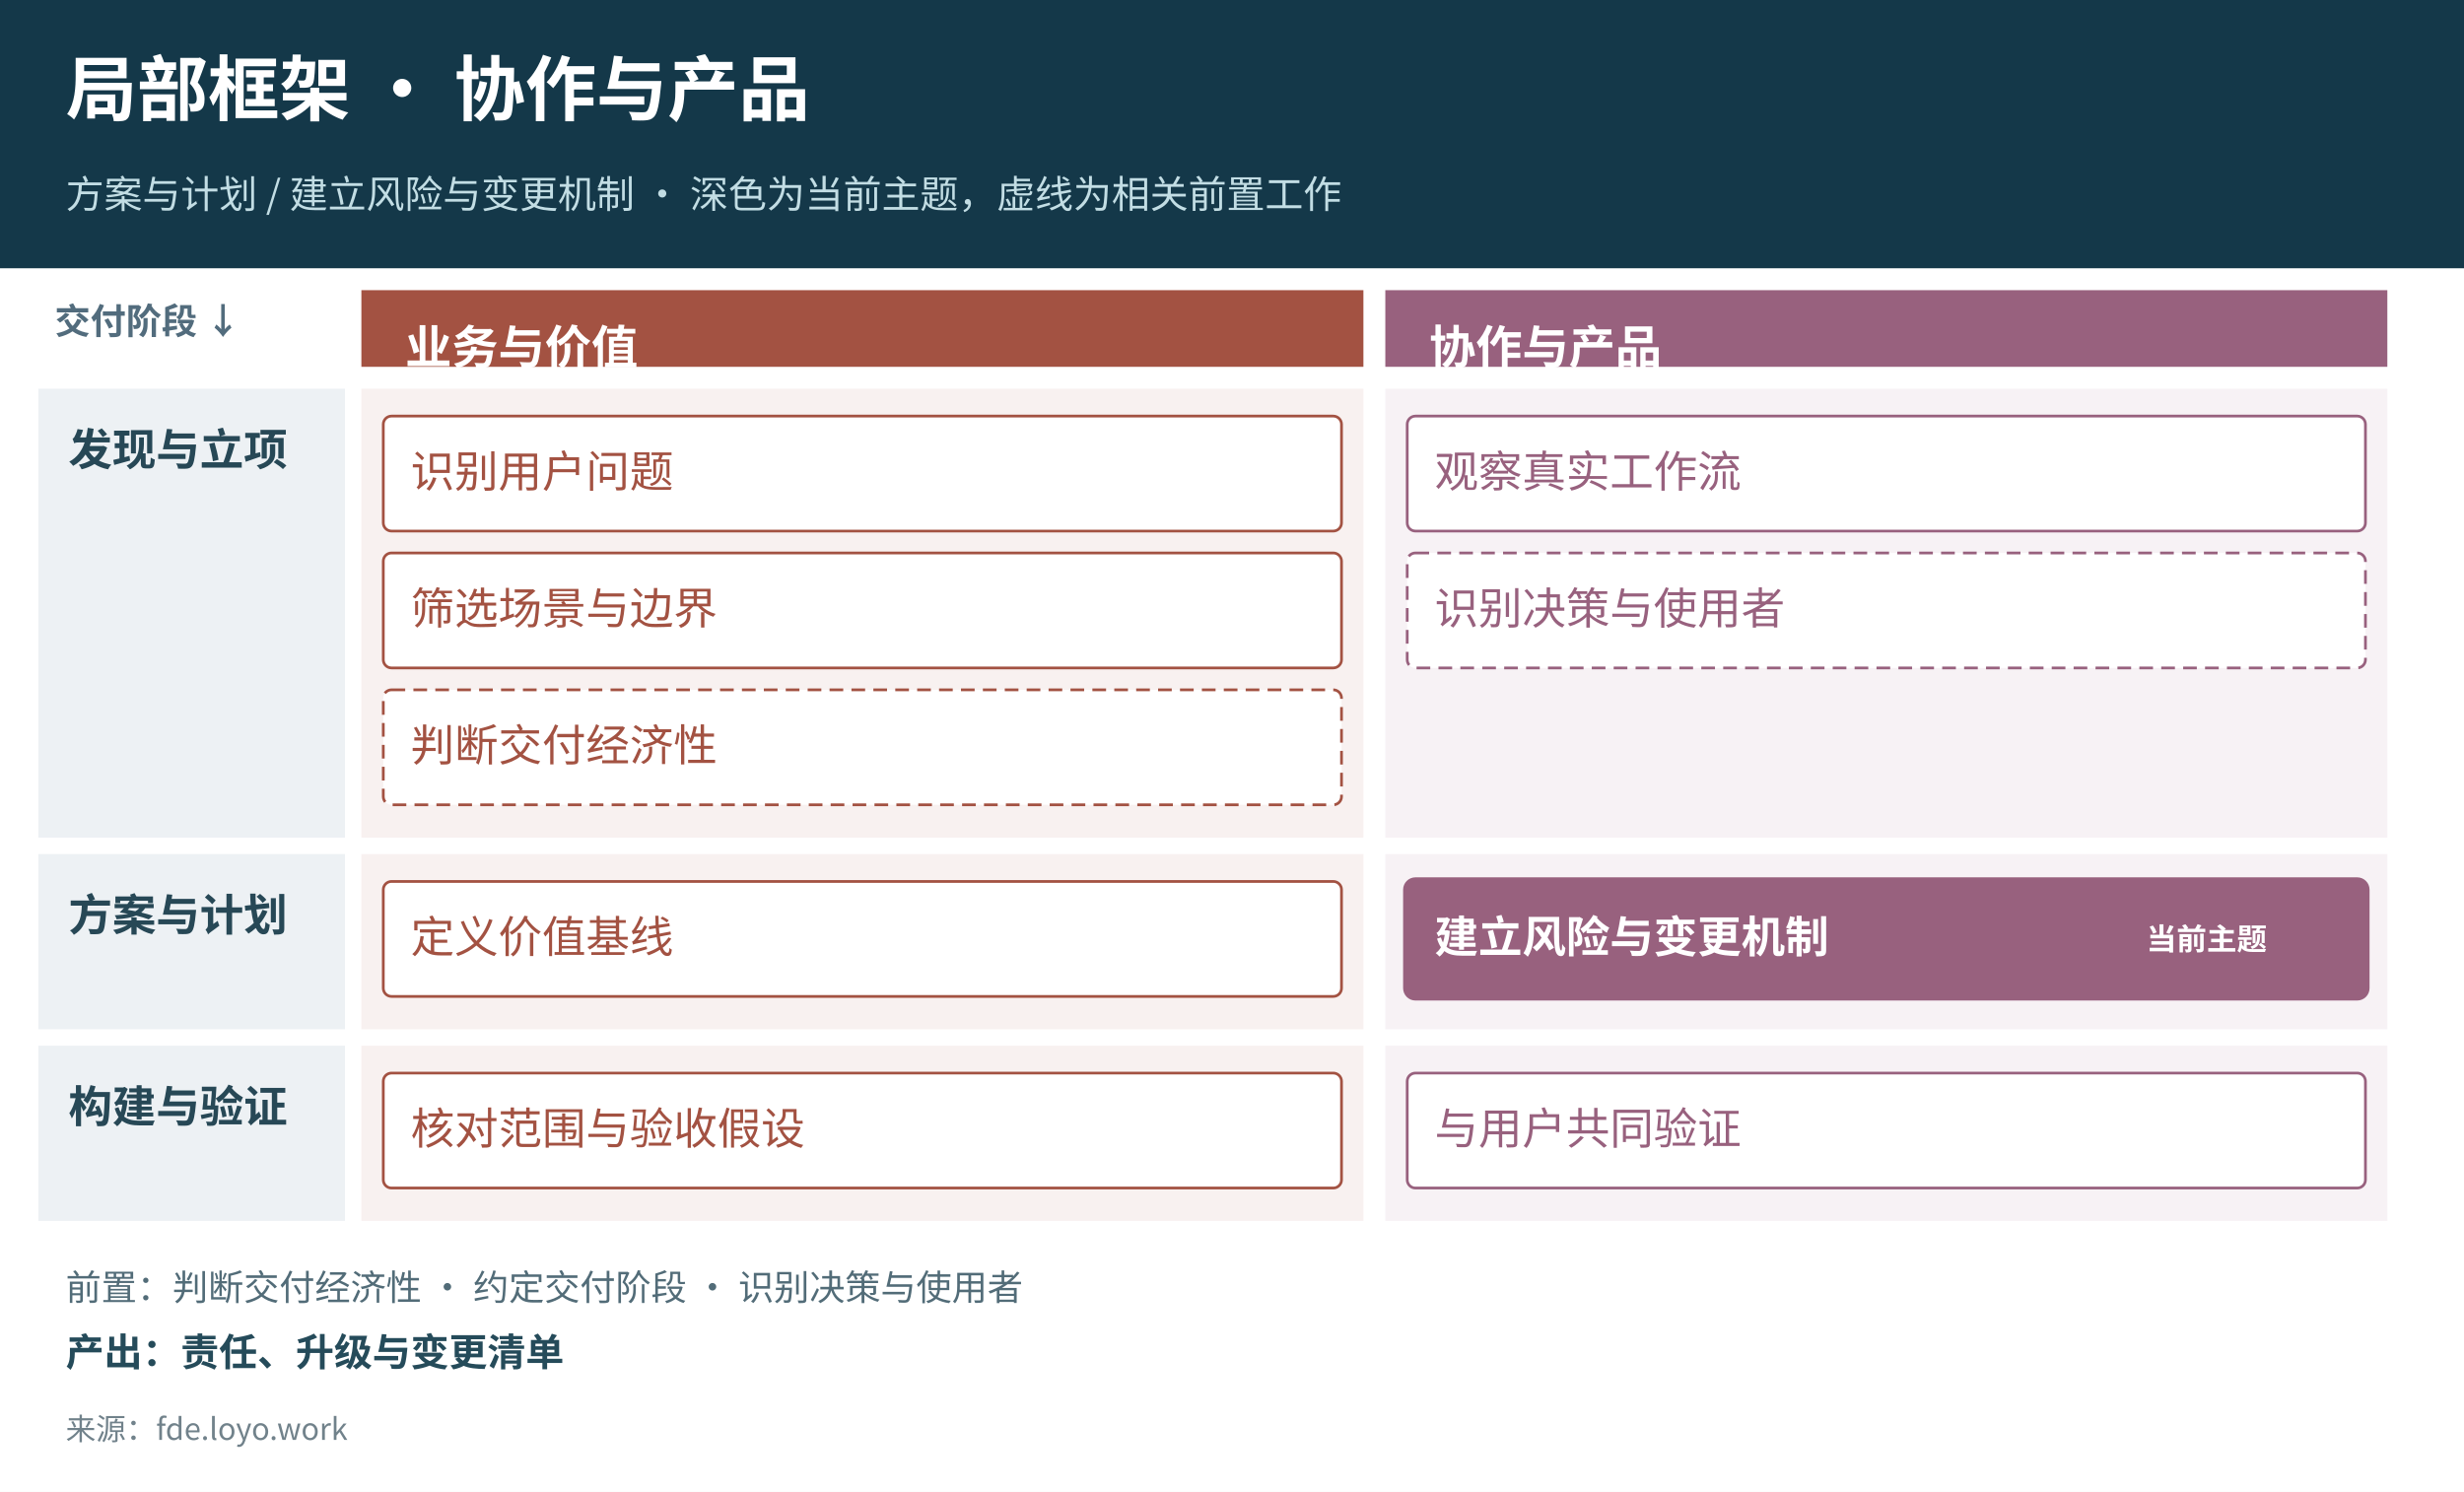
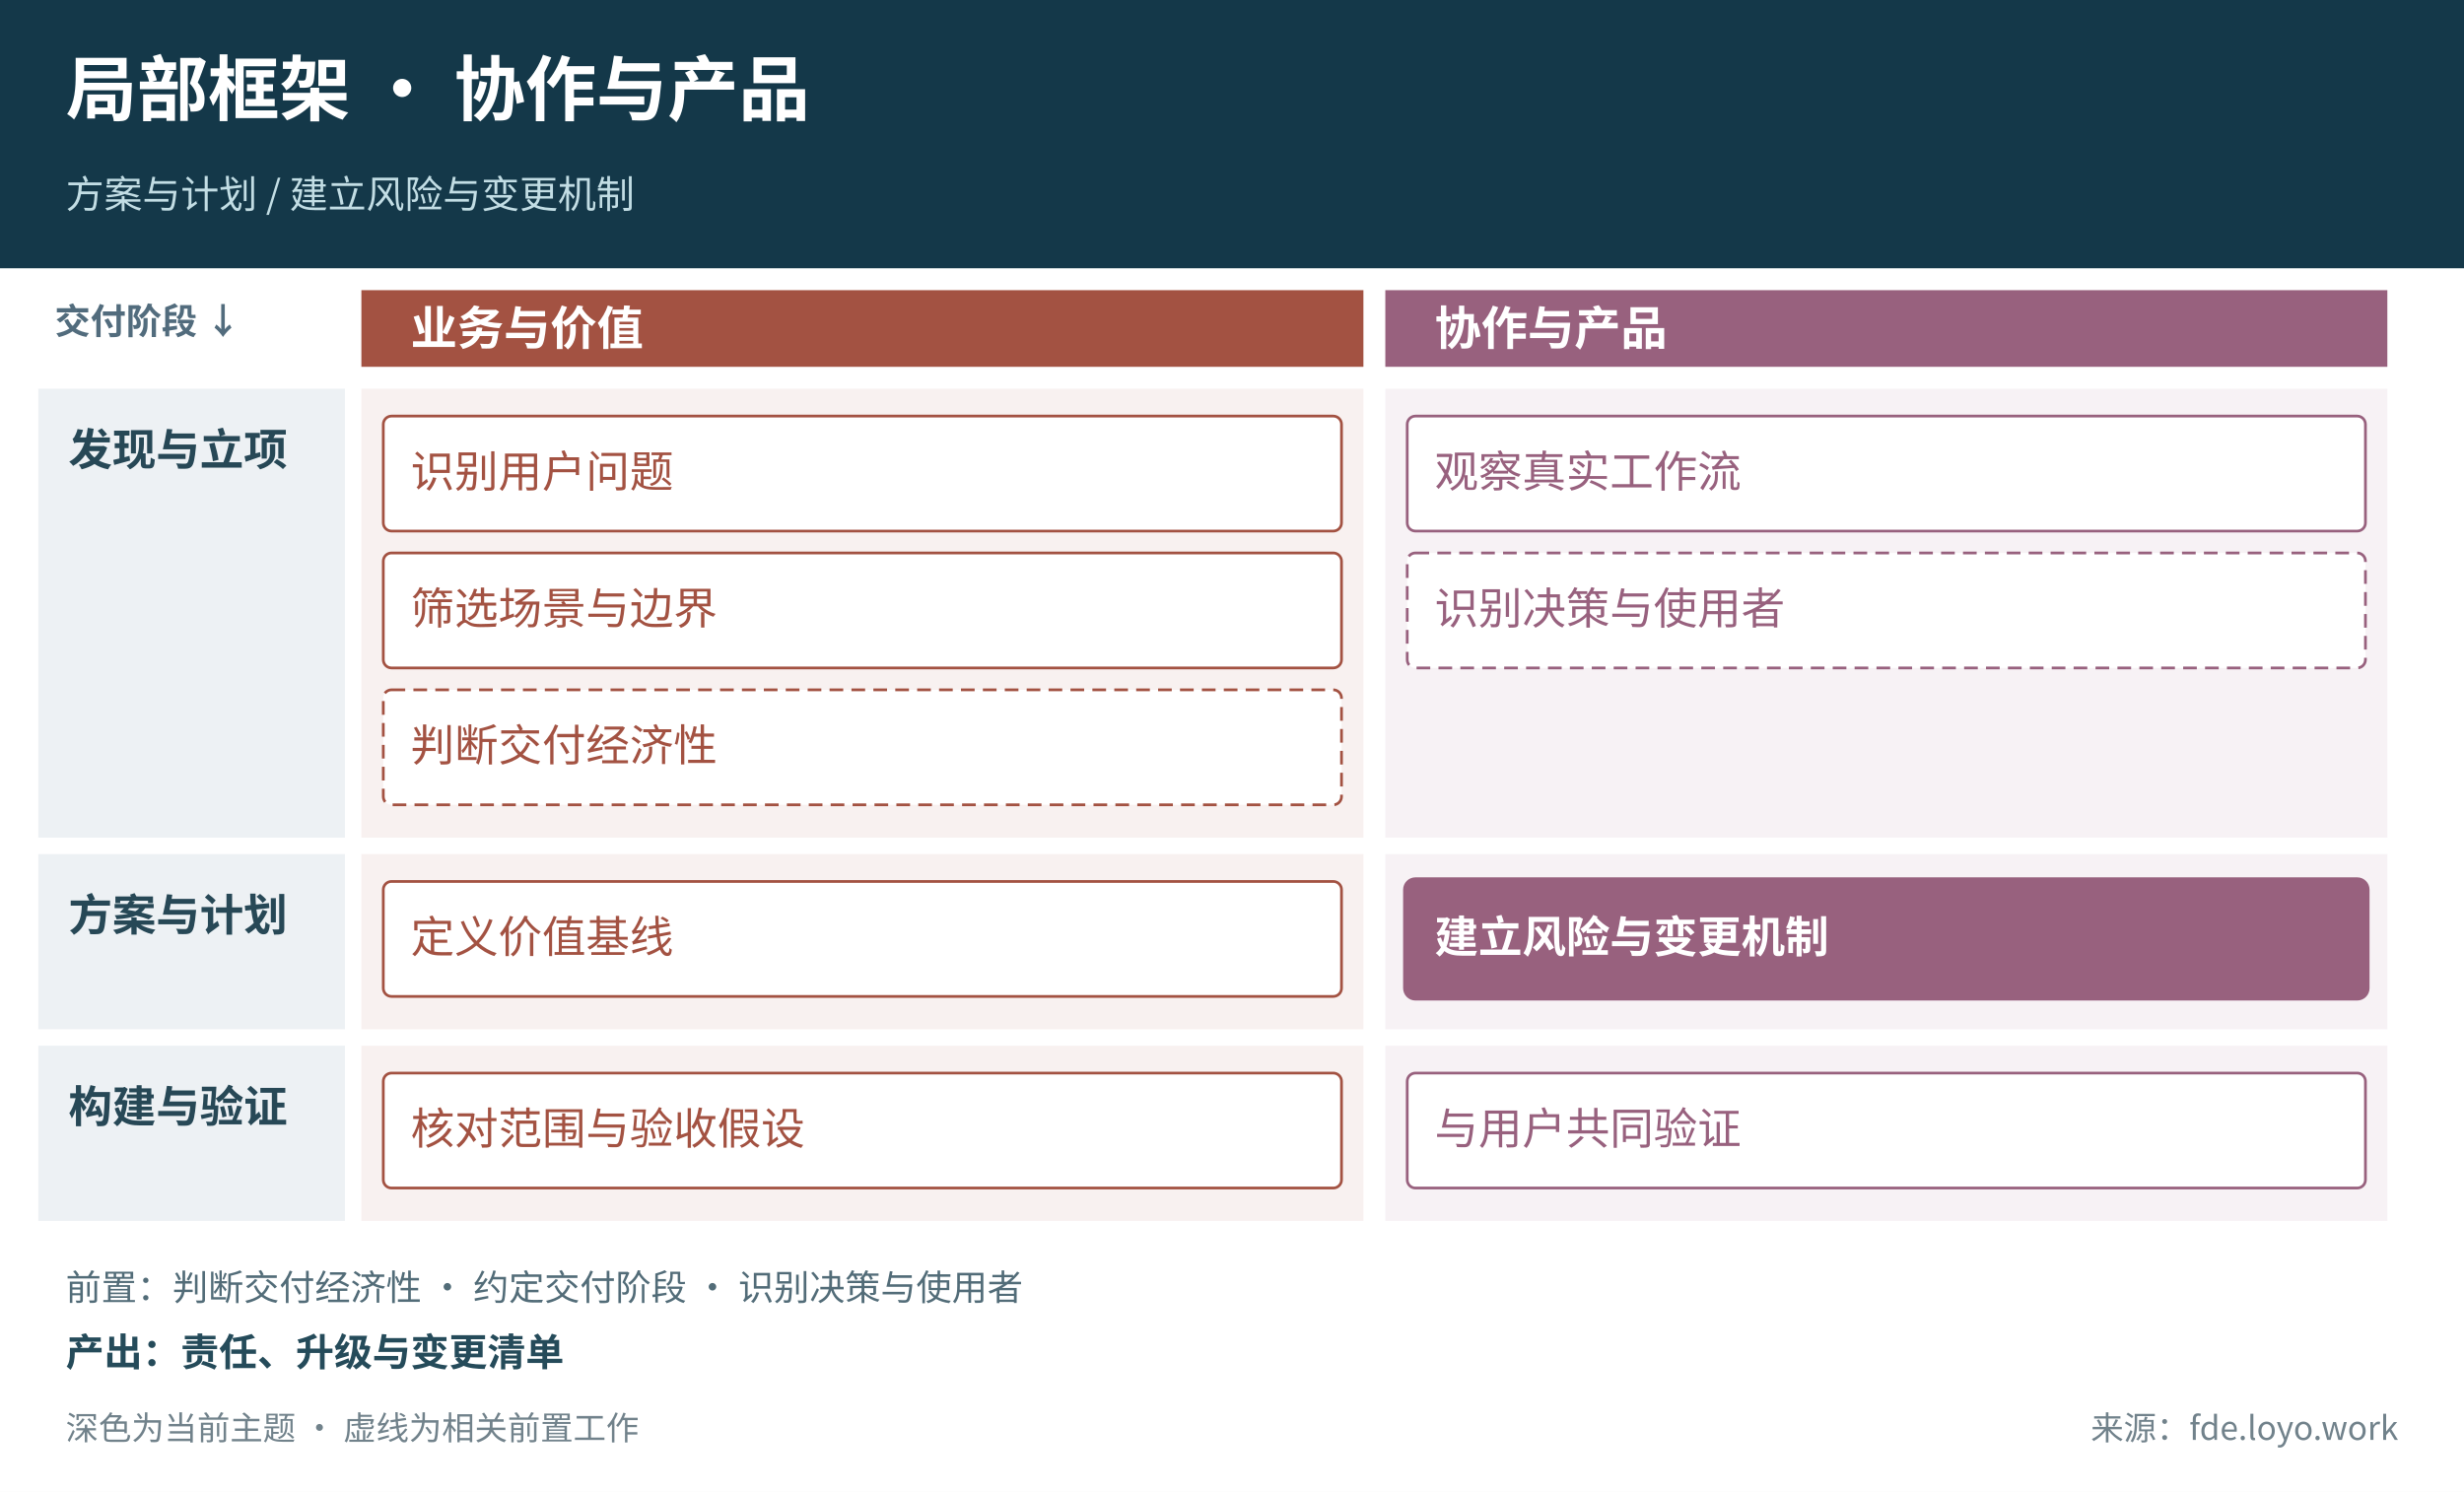
<svg xmlns="http://www.w3.org/2000/svg" viewBox="0 0 900 545" role="img" aria-labelledby="title desc">
  <rect width="900" height="545" fill="#fff" />
  <g font-family="PingFang SC,Microsoft YaHei,Noto Sans CJK SC,sans-serif">
    <rect width="900" height="98" fill="#143849" />
-     <text x="24" y="42" font-size="26" fill="#fff" font-weight="700">局部框架 · 协作与产品</text>
-     <text x="24" y="76" font-size="14" fill="#c2dde4" font-weight="400">方案与计划 / 建立风险与变更机制 · 深色为当前主题，虚线为相关前置工作</text>
-     <text x="20" y="122" font-size="13" fill="#526c7d" font-weight="600">交付阶段 ↓</text>
+     <text text-anchor="start" x="24" y="42" font-size="26" fill="#fff" font-weight="700">局部框架 · 协作与产品</text>
+     <text text-anchor="start" x="24" y="76" font-size="14" fill="#c2dde4" font-weight="400">方案与计划 / 建立风险与变更机制</text>
+     <text text-anchor="start" x="20" y="122" font-size="13" fill="#526c7d" font-weight="600">交付阶段 ↓</text>
    <rect x="132" y="106" width="366" height="28" fill="#a35242" />
-     <text x="148" y="133" font-size="17" fill="white" font-weight="650">业务与价值</text>
+     <text text-anchor="start" x="150" y="126" font-size="17" fill="white" font-weight="650">业务与价值</text>
    <rect x="506" y="106" width="366" height="28" fill="#98617e" />
-     <text x="522" y="133" font-size="17" fill="white" font-weight="650">协作与产品</text>
+     <text text-anchor="start" x="524" y="126" font-size="17" fill="white" font-weight="650">协作与产品</text>
    <rect x="14" y="142" width="112" height="164" fill="#edf1f4" />
-     <text x="25" y="170" font-size="16" fill="#274856" font-weight="650">发现与立项</text>
+     <text text-anchor="start" x="25" y="170" font-size="16" fill="#274856" font-weight="650">发现与立项</text>
    <rect x="132" y="142" width="366" height="164" fill="#f8f1f0" />
    <a href="/docs/business-discovery/#context-problem" aria-label="识别用户问题">
      <g data-process="problem" data-current="false">
        <rect x="140" y="152" width="350" height="42" rx="3" fill="#fff" stroke="#a35242" stroke-width="1" />
-         <text x="150" y="178" font-size="16" fill="#a35242" font-weight="500">识别用户问题</text>
+         <text text-anchor="start" x="150" y="178" font-size="16" fill="#a35242" font-weight="500">识别用户问题</text>
      </g>
    </a>
    <a href="/docs/use-case-prioritization/#context-scope" aria-label="筛选场景与边界">
      <g data-process="scope" data-current="false">
        <rect x="140" y="202" width="350" height="42" rx="3" fill="#fff" stroke="#a35242" stroke-width="1" />
-         <text x="150" y="228" font-size="16" fill="#a35242" font-weight="500">筛选场景与边界</text>
+         <text text-anchor="start" x="150" y="228" font-size="16" fill="#a35242" font-weight="500">筛选场景与边界</text>
      </g>
    </a>
    <a href="/docs/commercial-scoping/#context-economics" aria-label="判断交付经济性">
      <g data-process="economics" data-current="false">
        <rect x="140" y="252" width="350" height="42" rx="3" fill="#fff" stroke="#a35242" stroke-width="1" stroke-dasharray="5 3" />
-         <text x="150" y="278" font-size="16" fill="#a35242" font-weight="500">判断交付经济性</text>
+         <text text-anchor="start" x="150" y="278" font-size="16" fill="#a35242" font-weight="500">判断交付经济性</text>
      </g>
    </a>
    <rect x="506" y="142" width="366" height="164" fill="#f7f2f5" />
    <a href="/docs/workflow-mapping/#context-workflow" aria-label="观察真实工作流">
      <g data-process="workflow" data-current="false">
        <rect x="514" y="152" width="350" height="42" rx="3" fill="#fff" stroke="#98617e" stroke-width="1" />
-         <text x="524" y="178" font-size="16" fill="#98617e" font-weight="500">观察真实工作流</text>
+         <text text-anchor="start" x="524" y="178" font-size="16" fill="#98617e" font-weight="500">观察真实工作流</text>
      </g>
    </a>
    <a href="/docs/stakeholder-adoption/#context-stakeholders" aria-label="识别决策与使用者">
      <g data-process="stakeholders" data-current="false">
        <rect x="514" y="202" width="350" height="42" rx="3" fill="#fff" stroke="#98617e" stroke-width="1" stroke-dasharray="5 3" />
-         <text x="524" y="228" font-size="16" fill="#98617e" font-weight="500">识别决策与使用者</text>
+         <text text-anchor="start" x="524" y="228" font-size="16" fill="#98617e" font-weight="500">识别决策与使用者</text>
      </g>
    </a>
    <rect x="14" y="312" width="112" height="64" fill="#edf1f4" />
-     <text x="25" y="340" font-size="16" fill="#274856" font-weight="650">方案与计划</text>
+     <text text-anchor="start" x="25" y="340" font-size="16" fill="#274856" font-weight="650">方案与计划</text>
    <rect x="132" y="312" width="366" height="64" fill="#f8f1f0" />
    <a href="/docs/success-metrics/#context-baseline" aria-label="定义价值基线">
      <g data-process="baseline" data-current="false">
        <rect x="140" y="322" width="350" height="42" rx="3" fill="#fff" stroke="#a35242" stroke-width="1" />
-         <text x="150" y="348" font-size="16" fill="#a35242" font-weight="500">定义价值基线</text>
+         <text text-anchor="start" x="150" y="348" font-size="16" fill="#a35242" font-weight="500">定义价值基线</text>
      </g>
    </a>
    <rect x="506" y="312" width="366" height="64" fill="#f7f2f5" />
    <a href="/docs/project-communication-risk/#context-delivery-plan" aria-label="建立风险与变更机制">
      <g data-process="delivery-plan" data-current="true">
        <rect x="514" y="322" width="350" height="42" rx="3" fill="#98617e" stroke="#98617e" stroke-width="3" />
-         <text x="524" y="348" font-size="16" fill="#fff" font-weight="700">建立风险与变更机制</text>
-         <text x="784" y="347" font-size="11" fill="#fff" font-weight="700">当前主题</text>
+         <text text-anchor="start" x="524" y="348" font-size="16" fill="#fff" font-weight="700">建立风险与变更机制</text>
      </g>
    </a>
    <rect x="14" y="382" width="112" height="64" fill="#edf1f4" />
-     <text x="25" y="410" font-size="16" fill="#274856" font-weight="650">构建与验证</text>
+     <text text-anchor="start" x="25" y="410" font-size="16" fill="#274856" font-weight="650">构建与验证</text>
    <rect x="132" y="382" width="366" height="64" fill="#f8f1f0" />
    <a href="/docs/use-case-prioritization/#context-business-check" aria-label="核对范围与验收假设">
      <g data-process="business-check" data-current="false">
        <rect x="140" y="392" width="350" height="42" rx="3" fill="#fff" stroke="#a35242" stroke-width="1" />
-         <text x="150" y="418" font-size="16" fill="#a35242" font-weight="500">核对范围与验收假设</text>
+         <text text-anchor="start" x="150" y="418" font-size="16" fill="#a35242" font-weight="500">核对范围与验收假设</text>
      </g>
    </a>
    <rect x="506" y="382" width="366" height="64" fill="#f7f2f5" />
    <a href="/docs/stakeholder-adoption/#context-co-review" aria-label="与用户共同验证">
      <g data-process="co-review" data-current="false">
        <rect x="514" y="392" width="350" height="42" rx="3" fill="#fff" stroke="#98617e" stroke-width="1" />
-         <text x="524" y="418" font-size="16" fill="#98617e" font-weight="500">与用户共同验证</text>
+         <text text-anchor="start" x="524" y="418" font-size="16" fill="#98617e" font-weight="500">与用户共同验证</text>
      </g>
    </a>
-     <text x="24" y="475" font-size="13" fill="#526c78" font-weight="400">前置：判断交付经济性 · 约定交付阶段 · 识别决策与使用者</text>
-     <text x="24" y="499" font-size="14" fill="#254b5a" font-weight="650">产出：责任、升级与变更清单</text>
-     <text x="24" y="526" font-size="11" fill="#71828b" font-weight="400">来源：fde.loyo.work</text>
+     <text text-anchor="start" x="24" y="475" font-size="13" fill="#526c78" font-weight="400">前置：判断交付经济性 · 约定交付阶段 · 识别决策与使用者</text>
+     <text text-anchor="start" x="24" y="499" font-size="14" fill="#254b5a" font-weight="650">产出：责任、升级与变更清单</text>
+     <text text-anchor="start" x="24" y="526" font-size="12" fill="#71828b" font-weight="400">深色为当前主题 · 虚线为相关前置工作</text>
+     <text text-anchor="end" x="876" y="526" font-size="12" fill="#71828b" font-weight="400">来源：fde.loyo.work</text>
  </g>
</svg>
